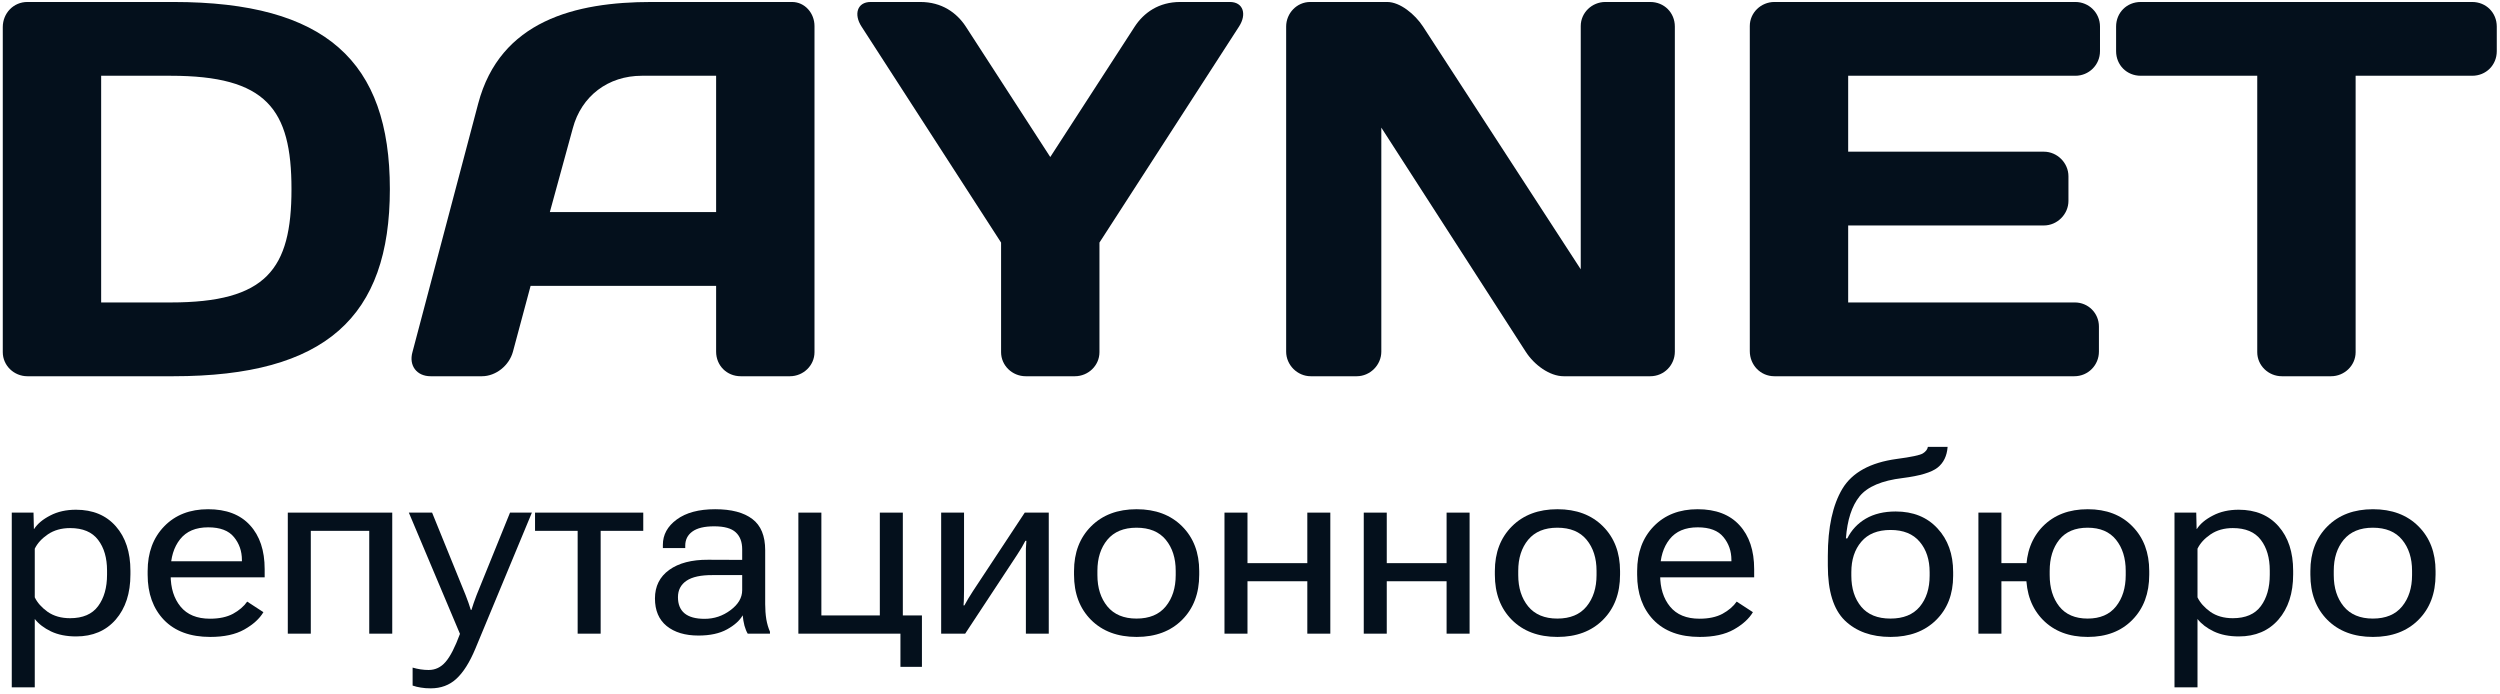
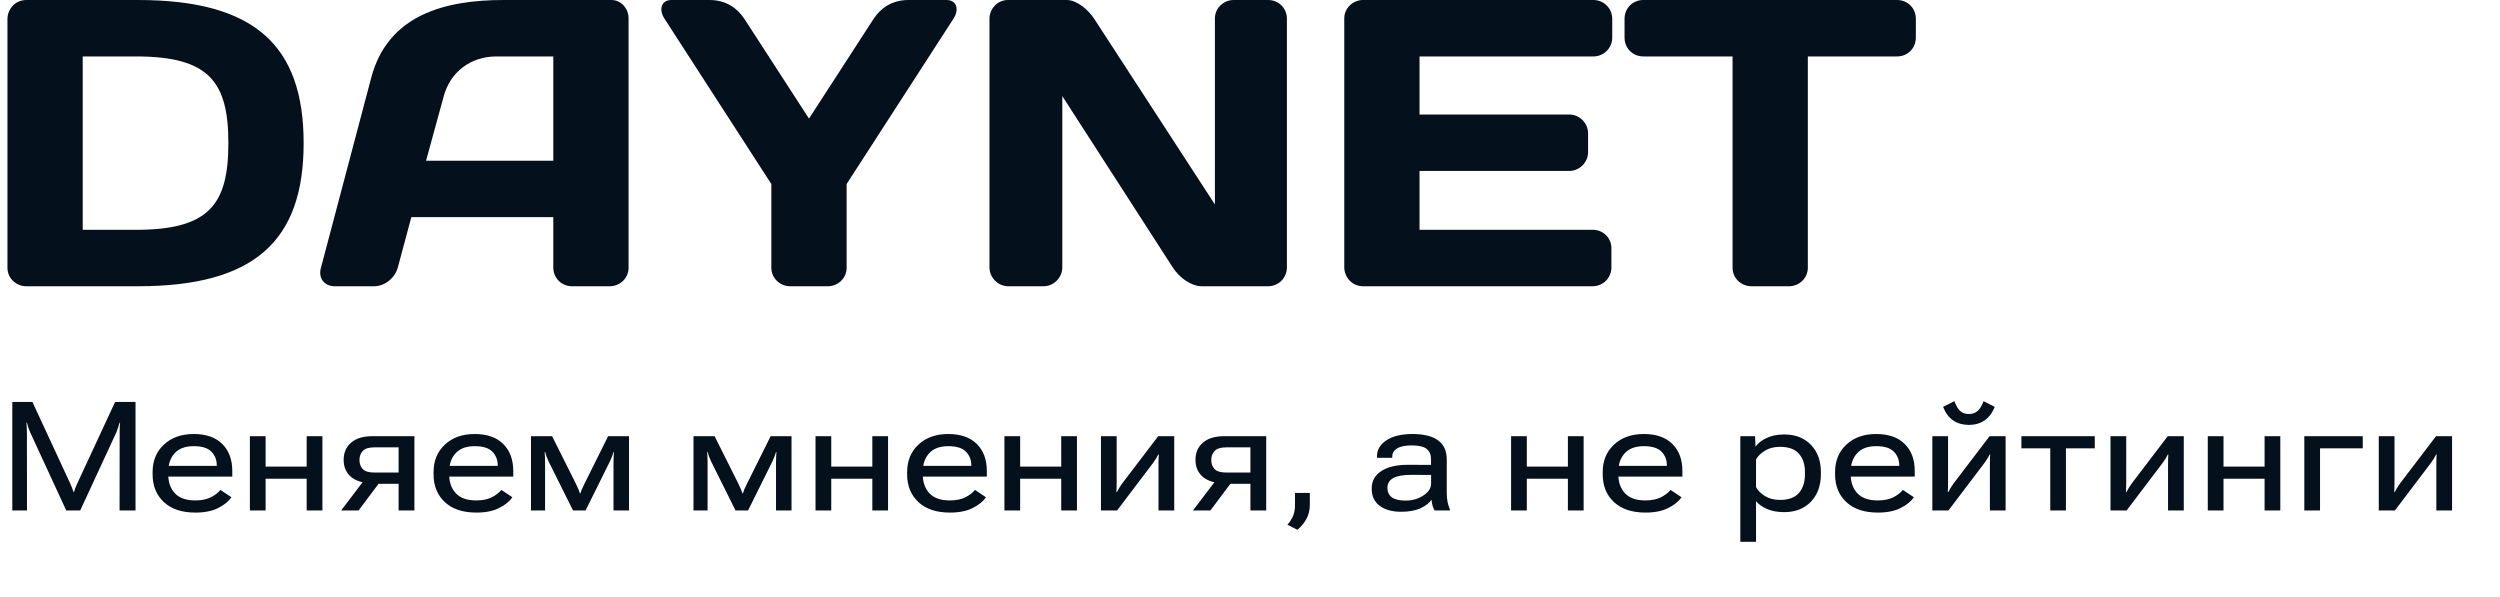
- <svg xmlns="http://www.w3.org/2000/svg" width="505" height="140" viewBox="0 0 505 140" fill="none">
-   <path d="M5.529 0.4H35.013C65.793 0.4 78.752 12.388 78.752 38.2C78.752 64.012 65.793 76 35.013 76H5.529C2.829 76 0.561 73.84 0.561 71.14V5.476C0.561 2.668 2.721 0.4 5.529 0.4ZM34.472 15.304H20.433V61.096H34.472C53.805 61.096 58.88 54.4 58.88 38.2C58.88 22 53.805 15.304 34.472 15.304Z" fill="#04101C" />
-   <path d="M83.312 71.14L96.596 20.92C101.024 4.18 116.252 0.4 131.588 0.4H159.992C162.584 0.4 164.528 2.668 164.528 5.26V71.14C164.528 73.84 162.26 76 159.56 76H149.624C146.816 76 144.656 73.84 144.656 71.032V57.748H107.18L103.616 71.032C102.86 73.84 100.16 76 97.352 76H86.984C84.176 76 82.556 73.84 83.312 71.14ZM115.712 25.888L111.068 42.844H144.656V15.304H129.644C122.84 15.304 117.44 19.408 115.712 25.888Z" fill="#04101C" />
-   <path d="M202.218 71.14V49L174.03 5.368C172.41 2.884 173.166 0.4 175.866 0.4H185.91C190.23 0.4 193.254 2.56 195.09 5.368L212.154 31.72L229.218 5.368C231.054 2.56 234.078 0.4 238.398 0.4H248.442C251.142 0.4 251.898 2.884 250.278 5.368L222.09 49V71.14C222.09 73.84 219.822 76 217.122 76H207.186C204.486 76 202.218 73.84 202.218 71.14Z" fill="#04101C" />
-   <path d="M274.059 76H264.771C262.071 76 259.803 73.732 259.803 71.032V5.368C259.803 2.668 261.963 0.4 264.663 0.4H280.215C282.807 0.4 285.831 2.884 287.451 5.368L319.311 54.4V5.26C319.311 2.56 321.579 0.4 324.279 0.4H333.351C336.159 0.4 338.319 2.56 338.319 5.368V71.032C338.319 73.732 336.159 76 333.351 76H315.855C313.047 76 309.915 73.732 308.187 71.032L279.027 25.78V71.032C279.027 73.732 276.759 76 274.059 76Z" fill="#04101C" />
-   <path d="M419.231 0.4C421.931 0.4 424.199 2.56 424.199 5.368V10.336C424.199 13.144 421.931 15.304 419.231 15.304H373.331V30.64H412.859C415.559 30.64 417.827 32.908 417.827 35.608V40.576C417.827 43.276 415.559 45.544 412.859 45.544H373.331V61.096H419.123C421.823 61.096 423.983 63.256 423.983 65.956V71.032C423.983 73.732 421.823 76 419.015 76H358.427C355.619 76 353.459 73.732 353.459 70.924V5.26C353.459 2.56 355.727 0.4 358.427 0.4H419.231Z" fill="#04101C" />
-   <path d="M432.42 0.4H499.38C502.188 0.4 504.348 2.56 504.348 5.368V10.336C504.348 13.144 502.188 15.304 499.38 15.304H475.836V71.14C475.836 73.84 473.568 76 470.868 76H460.932C458.232 76 455.964 73.84 455.964 71.14V15.304H432.42C429.612 15.304 427.452 13.144 427.452 10.336V5.368C427.452 2.56 429.612 0.4 432.42 0.4Z" fill="#04101C" />
-   <path d="M2.377 138.842V103.549H6.77L6.846 106.85H6.896C7.574 105.8 8.657 104.895 10.146 104.133C11.636 103.354 13.371 102.965 15.352 102.965C18.754 102.965 21.437 104.082 23.4 106.316C25.364 108.551 26.346 111.547 26.346 115.305V116.041C26.346 119.833 25.355 122.871 23.375 125.156C21.395 127.424 18.729 128.559 15.377 128.559C13.413 128.559 11.721 128.22 10.299 127.543C8.894 126.866 7.802 126.028 7.023 125.029V138.842H2.377ZM7.023 120.662C7.531 121.729 8.395 122.702 9.613 123.582C10.849 124.445 12.364 124.877 14.158 124.877C16.731 124.877 18.619 124.064 19.82 122.439C21.022 120.814 21.623 118.699 21.623 116.092V115.254C21.623 112.698 21.022 110.633 19.82 109.059C18.619 107.467 16.731 106.672 14.158 106.672C12.415 106.672 10.917 107.095 9.664 107.941C8.428 108.788 7.548 109.753 7.023 110.836V120.662Z" fill="#04101C" />
-   <path d="M29.824 116.092V115.355C29.824 111.632 30.941 108.618 33.176 106.316C35.41 104.014 38.364 102.863 42.037 102.863C45.71 102.863 48.529 103.938 50.492 106.088C52.473 108.238 53.463 111.2 53.463 114.975V116.625H32.49V113.375H48.867V113.121C48.867 111.344 48.334 109.803 47.268 108.5C46.201 107.18 44.466 106.52 42.062 106.52C39.54 106.52 37.645 107.324 36.375 108.932C35.105 110.54 34.471 112.622 34.471 115.178V116.143C34.471 118.783 35.139 120.916 36.477 122.541C37.814 124.166 39.794 124.979 42.418 124.979C44.28 124.979 45.829 124.648 47.065 123.988C48.3 123.311 49.257 122.49 49.934 121.525L53.209 123.658C52.43 124.979 51.144 126.146 49.35 127.162C47.572 128.161 45.279 128.66 42.469 128.66C38.457 128.66 35.342 127.518 33.125 125.232C30.924 122.93 29.824 119.883 29.824 116.092Z" fill="#04101C" />
-   <path d="M58.135 103.549H79.234V128H74.588V107.23H62.781V128H58.135V103.549Z" fill="#04101C" />
-   <path d="M83.348 138.486V134.855C83.872 135.008 84.406 135.126 84.947 135.211C85.506 135.296 86.047 135.338 86.572 135.338C87.926 135.338 89.069 134.796 90 133.713C90.948 132.63 91.921 130.734 92.92 128.025L92.894 128L82.586 103.549H87.283L94.062 120.23C94.299 120.84 94.494 121.365 94.647 121.805C94.799 122.245 94.951 122.71 95.103 123.201H95.231C95.383 122.71 95.535 122.245 95.688 121.805C95.84 121.348 96.034 120.814 96.272 120.205L103.025 103.549H107.443L96.018 131.047C94.867 133.806 93.588 135.829 92.184 137.115C90.796 138.402 89.069 139.045 87.004 139.045C86.259 139.045 85.599 138.994 85.023 138.893C84.448 138.808 83.889 138.673 83.348 138.486Z" fill="#04101C" />
-   <path d="M108.078 107.23V103.549H129.939V107.23H121.332V128H116.686V107.23H108.078Z" fill="#04101C" />
-   <path d="M132.301 120.891C132.301 118.436 133.257 116.515 135.17 115.127C137.1 113.739 139.723 113.053 143.041 113.07L149.922 113.096V110.963C149.922 109.473 149.49 108.331 148.627 107.535C147.764 106.723 146.308 106.316 144.26 106.316C142.279 106.316 140.807 106.672 139.842 107.383C138.894 108.077 138.42 109.025 138.42 110.227V110.709H133.9V110.049C133.9 108.018 134.831 106.316 136.693 104.945C138.572 103.557 141.162 102.863 144.463 102.863C147.747 102.863 150.252 103.523 151.979 104.844C153.705 106.147 154.568 108.246 154.568 111.141V122.033C154.568 123.117 154.645 124.141 154.797 125.105C154.966 126.053 155.212 126.883 155.533 127.594V128H151.039C150.785 127.577 150.565 127.035 150.379 126.375C150.21 125.715 150.091 125.021 150.023 124.293C149.414 125.359 148.356 126.307 146.85 127.137C145.343 127.966 143.422 128.381 141.086 128.381C138.395 128.381 136.253 127.738 134.662 126.451C133.088 125.165 132.301 123.311 132.301 120.891ZM136.947 120.637C136.947 122.059 137.387 123.142 138.268 123.887C139.165 124.632 140.519 125.004 142.33 125.004C144.26 125.004 146.003 124.42 147.561 123.252C149.135 122.084 149.922 120.738 149.922 119.215V116.168H143.98C141.594 116.151 139.825 116.532 138.674 117.311C137.523 118.089 136.947 119.198 136.947 120.637Z" fill="#04101C" />
-   <path d="M181.889 134.703V128H161.271V103.549H165.918V124.318H177.725V103.549H182.371V124.318H186.23V134.703H181.889Z" fill="#04101C" />
-   <path d="M190.115 128V103.549H194.736V119.164C194.736 119.773 194.728 120.298 194.711 120.738C194.711 121.161 194.686 121.678 194.635 122.287H194.812C195.1 121.745 195.354 121.297 195.574 120.941C195.794 120.586 196.107 120.087 196.514 119.443L207 103.549H211.85V128H207.229V112.359C207.229 111.75 207.229 111.234 207.229 110.811C207.245 110.37 207.279 109.846 207.33 109.236H207.127C206.856 109.761 206.611 110.21 206.391 110.582C206.171 110.938 205.857 111.437 205.451 112.08L194.965 128H190.115Z" fill="#04101C" />
-   <path d="M216.953 116.092V115.355C216.953 111.632 218.104 108.618 220.406 106.316C222.708 104.014 225.772 102.863 229.598 102.863C233.423 102.863 236.487 104.014 238.789 106.316C241.091 108.618 242.242 111.632 242.242 115.355V116.092C242.242 119.867 241.091 122.905 238.789 125.207C236.487 127.509 233.423 128.66 229.598 128.66C225.755 128.66 222.683 127.509 220.381 125.207C218.096 122.905 216.953 119.867 216.953 116.092ZM221.676 115.305V116.168C221.676 118.741 222.344 120.848 223.682 122.49C225.036 124.132 226.999 124.953 229.572 124.953C232.179 124.953 234.151 124.132 235.488 122.49C236.826 120.848 237.494 118.741 237.494 116.168V115.305C237.494 112.749 236.826 110.658 235.488 109.033C234.151 107.408 232.179 106.596 229.572 106.596C226.999 106.596 225.036 107.408 223.682 109.033C222.344 110.658 221.676 112.749 221.676 115.305Z" fill="#04101C" />
-   <path d="M247.346 103.549H251.992V113.756H264.078V103.549H268.725V128H264.078V117.412H251.992V128H247.346V103.549Z" fill="#04101C" />
-   <path d="M275.479 103.549H280.125V113.756H292.211V103.549H296.857V128H292.211V117.412H280.125V128H275.479V103.549Z" fill="#04101C" />
-   <path d="M301.961 116.092V115.355C301.961 111.632 303.112 108.618 305.414 106.316C307.716 104.014 310.78 102.863 314.605 102.863C318.431 102.863 321.495 104.014 323.797 106.316C326.099 108.618 327.25 111.632 327.25 115.355V116.092C327.25 119.867 326.099 122.905 323.797 125.207C321.495 127.509 318.431 128.66 314.605 128.66C310.763 128.66 307.691 127.509 305.389 125.207C303.104 122.905 301.961 119.867 301.961 116.092ZM306.684 115.305V116.168C306.684 118.741 307.352 120.848 308.689 122.49C310.044 124.132 312.007 124.953 314.58 124.953C317.187 124.953 319.159 124.132 320.496 122.49C321.833 120.848 322.502 118.741 322.502 116.168V115.305C322.502 112.749 321.833 110.658 320.496 109.033C319.159 107.408 317.187 106.596 314.58 106.596C312.007 106.596 310.044 107.408 308.689 109.033C307.352 110.658 306.684 112.749 306.684 115.305Z" fill="#04101C" />
-   <path d="M330.703 116.092V115.355C330.703 111.632 331.82 108.618 334.055 106.316C336.289 104.014 339.243 102.863 342.916 102.863C346.589 102.863 349.408 103.938 351.371 106.088C353.352 108.238 354.342 111.2 354.342 114.975V116.625H333.369V113.375H349.746V113.121C349.746 111.344 349.213 109.803 348.146 108.5C347.08 107.18 345.345 106.52 342.941 106.52C340.419 106.52 338.523 107.324 337.254 108.932C335.984 110.54 335.35 112.622 335.35 115.178V116.143C335.35 118.783 336.018 120.916 337.355 122.541C338.693 124.166 340.673 124.979 343.297 124.979C345.159 124.979 346.708 124.648 347.943 123.988C349.179 123.311 350.135 122.49 350.812 121.525L354.088 123.658C353.309 124.979 352.023 126.146 350.229 127.162C348.451 128.161 346.158 128.66 343.348 128.66C339.336 128.66 336.221 127.518 334.004 125.232C331.803 122.93 330.703 119.883 330.703 116.092Z" fill="#04101C" />
-   <path d="M373.969 115.584V116.295C373.969 118.868 374.637 120.958 375.975 122.566C377.312 124.158 379.275 124.953 381.865 124.953C384.472 124.953 386.444 124.158 387.781 122.566C389.118 120.958 389.787 118.868 389.787 116.295V115.584C389.787 113.062 389.118 111.014 387.781 109.439C386.444 107.848 384.48 107.053 381.891 107.053C379.284 107.053 377.312 107.848 375.975 109.439C374.637 111.014 373.969 113.062 373.969 115.584ZM382.932 103.32C386.452 103.32 389.262 104.454 391.361 106.723C393.477 108.991 394.535 111.936 394.535 115.559V116.32C394.535 120.027 393.376 123.015 391.057 125.283C388.755 127.535 385.699 128.66 381.891 128.66C378.031 128.66 374.951 127.551 372.648 125.334C370.363 123.1 369.221 119.41 369.221 114.264V112.309C369.221 106.536 370.202 102.008 372.166 98.725C374.146 95.441 377.803 93.435 383.135 92.707C386.08 92.318 387.84 91.945 388.416 91.59C389.008 91.217 389.347 90.777 389.432 90.269H393.418C393.283 92.098 392.605 93.494 391.387 94.459C390.168 95.424 387.815 96.126 384.328 96.566C380.13 97.074 377.236 98.301 375.645 100.248C374.07 102.195 373.148 105.03 372.877 108.754H373.156C374.003 107.061 375.247 105.732 376.889 104.768C378.548 103.803 380.562 103.32 382.932 103.32Z" fill="#04101C" />
-   <path d="M399.639 103.549H404.285V113.756H411.598V117.412H404.285V128H399.639V103.549ZM409.287 116.092V115.355C409.287 111.632 410.413 108.618 412.664 106.316C414.932 104.014 417.954 102.863 421.729 102.863C425.486 102.863 428.491 104.014 430.742 106.316C433.01 108.618 434.145 111.632 434.145 115.355V116.092C434.145 119.867 433.01 122.905 430.742 125.207C428.491 127.509 425.486 128.66 421.729 128.66C417.954 128.66 414.932 127.509 412.664 125.207C410.413 122.905 409.287 119.867 409.287 116.092ZM414.035 115.33V116.168C414.035 118.741 414.678 120.848 415.965 122.49C417.268 124.132 419.181 124.953 421.703 124.953C424.225 124.953 426.138 124.132 427.441 122.49C428.745 120.848 429.396 118.741 429.396 116.168V115.33C429.396 112.757 428.745 110.658 427.441 109.033C426.138 107.408 424.225 106.596 421.703 106.596C419.181 106.596 417.268 107.408 415.965 109.033C414.678 110.658 414.035 112.757 414.035 115.33Z" fill="#04101C" />
-   <path d="M439.248 138.842V103.549H443.641L443.717 106.85H443.768C444.445 105.8 445.528 104.895 447.018 104.133C448.507 103.354 450.242 102.965 452.223 102.965C455.625 102.965 458.308 104.082 460.271 106.316C462.235 108.551 463.217 111.547 463.217 115.305V116.041C463.217 119.833 462.227 122.871 460.246 125.156C458.266 127.424 455.6 128.559 452.248 128.559C450.285 128.559 448.592 128.22 447.17 127.543C445.765 126.866 444.673 126.028 443.895 125.029V138.842H439.248ZM443.895 120.662C444.402 121.729 445.266 122.702 446.484 123.582C447.72 124.445 449.235 124.877 451.029 124.877C453.602 124.877 455.49 124.064 456.691 122.439C457.893 120.814 458.494 118.699 458.494 116.092V115.254C458.494 112.698 457.893 110.633 456.691 109.059C455.49 107.467 453.602 106.672 451.029 106.672C449.286 106.672 447.788 107.095 446.535 107.941C445.299 108.788 444.419 109.753 443.895 110.836V120.662Z" fill="#04101C" />
-   <path d="M466.695 116.092V115.355C466.695 111.632 467.846 108.618 470.148 106.316C472.451 104.014 475.514 102.863 479.34 102.863C483.165 102.863 486.229 104.014 488.531 106.316C490.833 108.618 491.984 111.632 491.984 115.355V116.092C491.984 119.867 490.833 122.905 488.531 125.207C486.229 127.509 483.165 128.66 479.34 128.66C475.497 128.66 472.425 127.509 470.123 125.207C467.838 122.905 466.695 119.867 466.695 116.092ZM471.418 115.305V116.168C471.418 118.741 472.087 120.848 473.424 122.49C474.778 124.132 476.742 124.953 479.314 124.953C481.921 124.953 483.893 124.132 485.23 122.49C486.568 120.848 487.236 118.741 487.236 116.168V115.305C487.236 112.749 486.568 110.658 485.23 109.033C483.893 107.408 481.921 106.596 479.314 106.596C476.742 106.596 474.778 107.408 473.424 109.033C472.087 110.658 471.418 112.749 471.418 115.305Z" fill="#04101C" />
+ <svg xmlns="http://www.w3.org/2000/svg" width="524" height="125" viewBox="0 0 524 125" fill="none">
+   <path d="M5.505 0H28.915C53.354 0 63.644 9.514 63.644 30C63.644 50.486 53.354 60 28.915 60H5.505C3.361 60 1.561 58.286 1.561 56.143V4.029C1.561 1.8 3.276 0 5.505 0ZM28.486 11.829H17.339V48.171H28.486C43.836 48.171 47.866 42.857 47.866 30C47.866 17.143 43.836 11.829 28.486 11.829Z" fill="#04101C" />
+   <path d="M67.264 56.143L77.811 16.286C81.327 3 93.418 0 105.595 0H128.147C130.205 0 131.749 1.8 131.749 3.857V56.143C131.749 58.286 129.948 60 127.804 60H119.915C117.686 60 115.97 58.286 115.97 56.057V45.514H86.215L83.385 56.057C82.785 58.286 80.641 60 78.412 60H70.18C67.95 60 66.664 58.286 67.264 56.143ZM92.989 20.229L89.302 33.686H115.97V11.829H104.051C98.649 11.829 94.361 15.086 92.989 20.229Z" fill="#04101C" />
+   <path d="M161.674 56.143V38.571L139.293 3.943C138.007 1.971 138.607 0 140.751 0H148.726C152.156 0 154.557 1.714 156.015 3.943L169.563 24.857L183.112 3.943C184.57 1.714 186.971 0 190.401 0H198.375C200.519 0 201.119 1.971 199.833 3.943L177.452 38.571V56.143C177.452 58.286 175.652 60 173.508 60H165.619C163.475 60 161.674 58.286 161.674 56.143Z" fill="#04101C" />
+   <path d="M218.714 60H211.34C209.196 60 207.395 58.2 207.395 56.057V3.943C207.395 1.8 209.11 0 211.254 0H223.602C225.66 0 228.061 1.971 229.347 3.943L254.644 42.857V3.857C254.644 1.714 256.445 0 258.588 0H265.791C268.021 0 269.736 1.714 269.736 3.943V56.057C269.736 58.2 268.021 60 265.791 60H251.9C249.67 60 247.184 58.2 245.811 56.057L222.659 20.143V56.057C222.659 58.2 220.858 60 218.714 60Z" fill="#04101C" />
+   <path d="M333.979 0C336.123 0 337.924 1.714 337.924 3.943V7.886C337.924 10.114 336.123 11.829 333.979 11.829H297.535V24H328.92C331.064 24 332.864 25.8 332.864 27.943V31.886C332.864 34.029 331.064 35.829 328.92 35.829H297.535V48.171H333.893C336.037 48.171 337.752 49.886 337.752 52.029V56.057C337.752 58.2 336.037 60 333.808 60H285.702C283.472 60 281.757 58.2 281.757 55.971V3.857C281.757 1.714 283.558 0 285.702 0H333.979Z" fill="#04101C" />
+   <path d="M344.451 0H397.616C399.846 0 401.561 1.714 401.561 3.943V7.886C401.561 10.114 399.846 11.829 397.616 11.829H378.922V56.143C378.922 58.286 377.122 60 374.978 60H367.089C364.945 60 363.144 58.286 363.144 56.143V11.829H344.451C342.221 11.829 340.506 10.114 340.506 7.886V3.943C340.506 1.714 342.221 0 344.451 0Z" fill="#04101C" />
+   <path d="M2.578 107V84.25H6.797L14.719 101.344C14.875 101.677 15.01 101.995 15.125 102.297C15.24 102.589 15.333 102.87 15.406 103.141H15.5C15.583 102.87 15.677 102.589 15.781 102.297C15.896 101.995 16.031 101.677 16.188 101.344L24.125 84.25H28.406V107H25.062L25.078 90.578C25.078 90.266 25.083 89.938 25.094 89.594C25.115 89.24 25.141 88.912 25.172 88.609H25.062C24.99 88.912 24.891 89.24 24.766 89.594C24.651 89.948 24.531 90.276 24.406 90.578L16.812 107H13.891L6.312 90.594C6.177 90.281 6.047 89.943 5.922 89.578C5.807 89.203 5.719 88.88 5.656 88.609H5.547C5.568 88.88 5.589 89.203 5.609 89.578C5.63 89.943 5.641 90.281 5.641 90.594L5.656 107H2.578ZM31.984 99.406V98.969C31.984 96.583 32.775 94.656 34.359 93.188C35.942 91.708 38.025 90.969 40.609 90.969C43.192 90.969 45.182 91.662 46.578 93.047C47.984 94.432 48.687 96.318 48.687 98.703V99.891H33.906V97.641H45.437V97.531C45.437 96.396 45.062 95.443 44.312 94.672C43.562 93.901 42.328 93.516 40.609 93.516C38.838 93.516 37.505 94.01 36.609 95C35.713 95.979 35.265 97.26 35.265 98.844V99.469C35.265 101.094 35.734 102.406 36.671 103.406C37.609 104.396 39.025 104.891 40.921 104.891C42.213 104.891 43.291 104.677 44.156 104.25C45.031 103.812 45.713 103.292 46.203 102.688L48.499 104.219C47.937 105.073 47.02 105.823 45.749 106.469C44.489 107.115 42.89 107.438 40.953 107.438C38.119 107.438 35.916 106.703 34.343 105.234C32.77 103.766 31.984 101.823 31.984 99.406ZM52.374 91.422H55.671V97.797H64.28V91.422H67.577V107H64.28V100.344H55.671V107H52.374V91.422ZM75.154 107H71.498L76.483 100.438L79.904 100.656L75.154 107ZM83.545 107V101.406H78.623L78.092 101.266C76.123 101.276 74.618 100.839 73.576 99.953C72.545 99.068 72.029 97.88 72.029 96.391C72.029 94.88 72.55 93.677 73.592 92.781C74.633 91.875 76.128 91.422 78.076 91.422H86.858V107H83.545ZM78.483 99.047H83.545V93.766H78.483C77.326 93.766 76.514 94.016 76.045 94.516C75.576 95.016 75.342 95.646 75.342 96.406C75.342 97.188 75.571 97.823 76.029 98.312C76.498 98.802 77.316 99.047 78.483 99.047ZM90.873 99.406V98.969C90.873 96.583 91.664 94.656 93.248 93.188C94.831 91.708 96.914 90.969 99.498 90.969C102.081 90.969 104.07 91.662 105.466 93.047C106.872 94.432 107.576 96.318 107.576 98.703V99.891H92.794V97.641H104.326V97.531C104.326 96.396 103.951 95.443 103.201 94.672C102.451 93.901 101.216 93.516 99.498 93.516C97.727 93.516 96.393 94.01 95.498 95C94.602 95.979 94.154 97.26 94.154 98.844V99.469C94.154 101.094 94.623 102.406 95.56 103.406C96.498 104.396 97.914 104.891 99.81 104.891C101.102 104.891 102.18 104.677 103.044 104.25C103.919 103.812 104.602 103.292 105.091 102.688L107.388 104.219C106.826 105.073 105.909 105.823 104.638 106.469C103.378 107.115 101.779 107.438 99.841 107.438C97.008 107.438 94.805 106.703 93.232 105.234C91.659 103.766 90.873 101.823 90.873 99.406ZM111.294 107V91.422H115.716L120.747 101.469C121.007 102 121.184 102.391 121.278 102.641C121.382 102.891 121.471 103.146 121.544 103.406H121.653C121.726 103.146 121.815 102.891 121.919 102.641C122.023 102.391 122.205 102 122.466 101.469L127.466 91.422H131.841V107H128.591V96.906C128.591 96.375 128.601 95.953 128.622 95.641C128.643 95.328 128.664 95.031 128.684 94.75H128.591C128.518 95.01 128.429 95.276 128.325 95.547C128.231 95.818 128.075 96.193 127.856 96.672L122.731 107H120.106L114.966 96.672C114.789 96.287 114.643 95.938 114.528 95.625C114.414 95.302 114.325 95.01 114.262 94.75H114.153C114.174 95.01 114.195 95.297 114.216 95.609C114.236 95.912 114.247 96.328 114.247 96.859V107H111.294ZM145.355 107V91.422H149.777L154.808 101.469C155.069 102 155.246 102.391 155.339 102.641C155.444 102.891 155.532 103.146 155.605 103.406H155.714C155.787 103.146 155.876 102.891 155.98 102.641C156.084 102.391 156.266 102 156.527 101.469L161.527 91.422H165.902V107H162.652V96.906C162.652 96.375 162.662 95.953 162.683 95.641C162.704 95.328 162.725 95.031 162.746 94.75H162.652C162.579 95.01 162.49 95.276 162.386 95.547C162.292 95.818 162.136 96.193 161.917 96.672L156.792 107H154.167L149.027 96.672C148.85 96.287 148.704 95.938 148.589 95.625C148.475 95.302 148.386 95.01 148.324 94.75H148.214C148.235 95.01 148.256 95.297 148.277 95.609C148.298 95.912 148.308 96.328 148.308 96.859V107H145.355ZM170.932 91.422H174.229V97.797H182.839V91.422H186.136V107H182.839V100.344H174.229V107H170.932V91.422ZM190.135 99.406V98.969C190.135 96.583 190.927 94.656 192.51 93.188C194.093 91.708 196.177 90.969 198.76 90.969C201.343 90.969 203.333 91.662 204.729 93.047C206.135 94.432 206.838 96.318 206.838 98.703V99.891H192.057V97.641H203.588V97.531C203.588 96.396 203.213 95.443 202.463 94.672C201.713 93.901 200.479 93.516 198.76 93.516C196.989 93.516 195.656 94.01 194.76 95C193.864 95.979 193.416 97.26 193.416 98.844V99.469C193.416 101.094 193.885 102.406 194.822 103.406C195.76 104.396 197.177 104.891 199.072 104.891C200.364 104.891 201.442 104.677 202.307 104.25C203.182 103.812 203.864 103.292 204.354 102.688L206.651 104.219C206.088 105.073 205.171 105.823 203.901 106.469C202.64 107.115 201.041 107.438 199.104 107.438C196.27 107.438 194.067 106.703 192.494 105.234C190.921 103.766 190.135 101.823 190.135 99.406ZM210.525 91.422H213.822V97.797H222.431V91.422H225.728V107H222.431V100.344H213.822V107H210.525V91.422ZM230.759 107V91.422H234.056V101.156C234.056 101.5 234.05 101.828 234.04 102.141C234.03 102.453 234.014 102.786 233.993 103.141H234.102C234.269 102.828 234.425 102.547 234.571 102.297C234.717 102.047 234.92 101.74 235.181 101.375L242.759 91.422H246.118V107H242.821V97.234C242.821 96.901 242.826 96.578 242.837 96.266C242.847 95.953 242.863 95.62 242.884 95.266H242.774C242.608 95.568 242.451 95.849 242.306 96.109C242.16 96.359 241.957 96.662 241.696 97.016L234.134 107H230.759ZM253.696 107H250.039L255.024 100.438L258.446 100.656L253.696 107ZM262.086 107V101.406H257.164L256.633 101.266C254.664 101.276 253.159 100.839 252.117 99.953C251.086 99.068 250.571 97.88 250.571 96.391C250.571 94.88 251.091 93.677 252.133 92.781C253.175 91.875 254.67 91.422 256.617 91.422H265.399V107H262.086ZM257.024 99.047H262.086V93.766H257.024C255.867 93.766 255.055 94.016 254.586 94.516C254.117 95.016 253.883 95.646 253.883 96.406C253.883 97.188 254.112 97.823 254.571 98.312C255.039 98.802 255.857 99.047 257.024 99.047ZM269.851 109.984C270.383 109.37 270.778 108.745 271.039 108.109C271.299 107.474 271.429 106.724 271.429 105.859V103.312H274.539V105.859C274.539 106.943 274.294 107.922 273.804 108.797C273.325 109.682 272.7 110.432 271.929 111.047L269.851 109.984ZM287.506 102.422C287.506 100.828 288.178 99.599 289.522 98.734C290.866 97.859 292.72 97.422 295.084 97.422L299.944 97.438V96.219C299.944 95.292 299.636 94.583 299.022 94.094C298.418 93.604 297.386 93.359 295.928 93.359C294.532 93.359 293.496 93.573 292.819 94C292.152 94.427 291.819 94.995 291.819 95.703V95.953H288.616V95.641C288.616 94.276 289.277 93.156 290.6 92.281C291.923 91.406 293.746 90.969 296.069 90.969C298.402 90.969 300.178 91.406 301.397 92.281C302.626 93.156 303.241 94.505 303.241 96.328V103.328C303.241 103.984 303.298 104.609 303.413 105.203C303.527 105.797 303.689 106.312 303.897 106.75V107H300.694C300.538 106.74 300.397 106.411 300.272 106.016C300.157 105.609 300.079 105.182 300.038 104.734C299.61 105.411 298.855 106.005 297.772 106.516C296.699 107.016 295.334 107.266 293.678 107.266C291.793 107.266 290.293 106.849 289.178 106.016C288.064 105.182 287.506 103.984 287.506 102.422ZM290.803 102.234C290.803 103.099 291.11 103.766 291.725 104.234C292.34 104.693 293.314 104.922 294.647 104.922C296.022 104.922 297.251 104.568 298.334 103.859C299.418 103.141 299.959 102.312 299.959 101.375V99.547L295.694 99.531C294.048 99.531 292.819 99.76 292.006 100.219C291.204 100.677 290.803 101.349 290.803 102.234ZM316.724 91.422H320.021V97.797H328.63V91.422H331.927V107H328.63V100.344H320.021V107H316.724V91.422ZM335.926 99.406V98.969C335.926 96.583 336.718 94.656 338.301 93.188C339.885 91.708 341.968 90.969 344.551 90.969C347.135 90.969 349.124 91.662 350.52 93.047C351.926 94.432 352.629 96.318 352.629 98.703V99.891H337.848V97.641H349.379V97.531C349.379 96.396 349.004 95.443 348.254 94.672C347.504 93.901 346.27 93.516 344.551 93.516C342.78 93.516 341.447 94.01 340.551 95C339.655 95.979 339.207 97.26 339.207 98.844V99.469C339.207 101.094 339.676 102.406 340.614 103.406C341.551 104.396 342.968 104.891 344.864 104.891C346.155 104.891 347.234 104.677 348.098 104.25C348.973 103.812 349.655 103.292 350.145 102.688L352.442 104.219C351.879 105.073 350.963 105.823 349.692 106.469C348.431 107.115 346.832 107.438 344.895 107.438C342.062 107.438 339.859 106.703 338.286 105.234C336.713 103.766 335.926 101.823 335.926 99.406ZM364.769 113.562V91.422H367.862L367.956 93.578H367.987C368.467 92.891 369.227 92.302 370.269 91.812C371.31 91.312 372.534 91.062 373.941 91.062C376.305 91.062 378.18 91.787 379.566 93.234C380.961 94.672 381.659 96.578 381.659 98.953V99.391C381.659 101.786 380.956 103.714 379.55 105.172C378.154 106.62 376.295 107.344 373.972 107.344C372.576 107.344 371.378 107.125 370.378 106.688C369.378 106.25 368.607 105.708 368.066 105.062V113.562H364.769ZM368.066 102.094C368.409 102.771 369.019 103.391 369.894 103.953C370.769 104.505 371.836 104.781 373.097 104.781C374.889 104.781 376.206 104.297 377.05 103.328C377.894 102.349 378.316 101.057 378.316 99.453V98.891C378.316 97.318 377.894 96.052 377.05 95.094C376.206 94.135 374.883 93.656 373.081 93.656C371.852 93.656 370.8 93.927 369.925 94.469C369.06 95 368.441 95.609 368.066 96.297V102.094ZM384.628 99.406V98.969C384.628 96.583 385.419 94.656 387.003 93.188C388.586 91.708 390.669 90.969 393.253 90.969C395.836 90.969 397.825 91.662 399.221 93.047C400.628 94.432 401.331 96.318 401.331 98.703V99.891H386.549V97.641H398.081V97.531C398.081 96.396 397.706 95.443 396.956 94.672C396.206 93.901 394.971 93.516 393.253 93.516C391.482 93.516 390.148 94.01 389.253 95C388.357 95.979 387.909 97.26 387.909 98.844V99.469C387.909 101.094 388.378 102.406 389.315 103.406C390.253 104.396 391.669 104.891 393.565 104.891C394.857 104.891 395.935 104.677 396.799 104.25C397.674 103.812 398.357 103.292 398.846 102.688L401.143 104.219C400.581 105.073 399.664 105.823 398.393 106.469C397.133 107.115 395.534 107.438 393.596 107.438C390.763 107.438 388.56 106.703 386.987 105.234C385.414 103.766 384.628 101.823 384.628 99.406ZM405.017 107V91.422H408.314V101.156C408.314 101.5 408.309 101.828 408.299 102.141C408.288 102.453 408.273 102.786 408.252 103.141H408.361C408.528 102.828 408.684 102.547 408.83 102.297C408.976 102.047 409.179 101.74 409.439 101.375L417.017 91.422H420.377V107H417.08V97.234C417.08 96.901 417.085 96.578 417.096 96.266C417.106 95.953 417.122 95.62 417.142 95.266H417.033C416.866 95.568 416.71 95.849 416.564 96.109C416.419 96.359 416.215 96.662 415.955 97.016L408.392 107H405.017ZM412.674 86.781C413.413 86.781 414.023 86.568 414.502 86.141C414.991 85.713 415.408 85.031 415.752 84.094L418.096 85.281C417.575 86.573 416.851 87.526 415.924 88.141C415.007 88.755 413.924 89.062 412.674 89.062C411.434 89.062 410.351 88.76 409.424 88.156C408.507 87.542 407.788 86.583 407.267 85.281L409.642 84.078C409.986 85.026 410.392 85.713 410.861 86.141C411.34 86.568 411.945 86.781 412.674 86.781ZM423.689 93.969V91.422H439.064V93.969H433.017V107H429.736V93.969H423.689ZM442.36 107V91.422H445.657V101.156C445.657 101.5 445.652 101.828 445.641 102.141C445.631 102.453 445.615 102.786 445.594 103.141H445.704C445.87 102.828 446.027 102.547 446.172 102.297C446.318 102.047 446.521 101.74 446.782 101.375L454.36 91.422H457.719V107H454.422V97.234C454.422 96.901 454.428 96.578 454.438 96.266C454.449 95.953 454.464 95.62 454.485 95.266H454.376C454.209 95.568 454.053 95.849 453.907 96.109C453.761 96.359 453.558 96.662 453.297 97.016L445.735 107H442.36ZM462.75 91.422H466.047V97.797H474.656V91.422H477.953V107H474.656V100.344H466.047V107H462.75V91.422ZM482.984 91.422H495.234V93.969H486.281V107H482.984V91.422ZM498.592 107V91.422H501.889V101.156C501.889 101.5 501.884 101.828 501.874 102.141C501.863 102.453 501.848 102.786 501.827 103.141H501.936C502.103 102.828 502.259 102.547 502.405 102.297C502.551 102.047 502.754 101.74 503.014 101.375L510.592 91.422H513.952V107H510.655V97.234C510.655 96.901 510.66 96.578 510.671 96.266C510.681 95.953 510.697 95.62 510.717 95.266H510.608C510.441 95.568 510.285 95.849 510.139 96.109C509.994 96.359 509.79 96.662 509.53 97.016L501.967 107H498.592Z" fill="#04101C" />
</svg>
